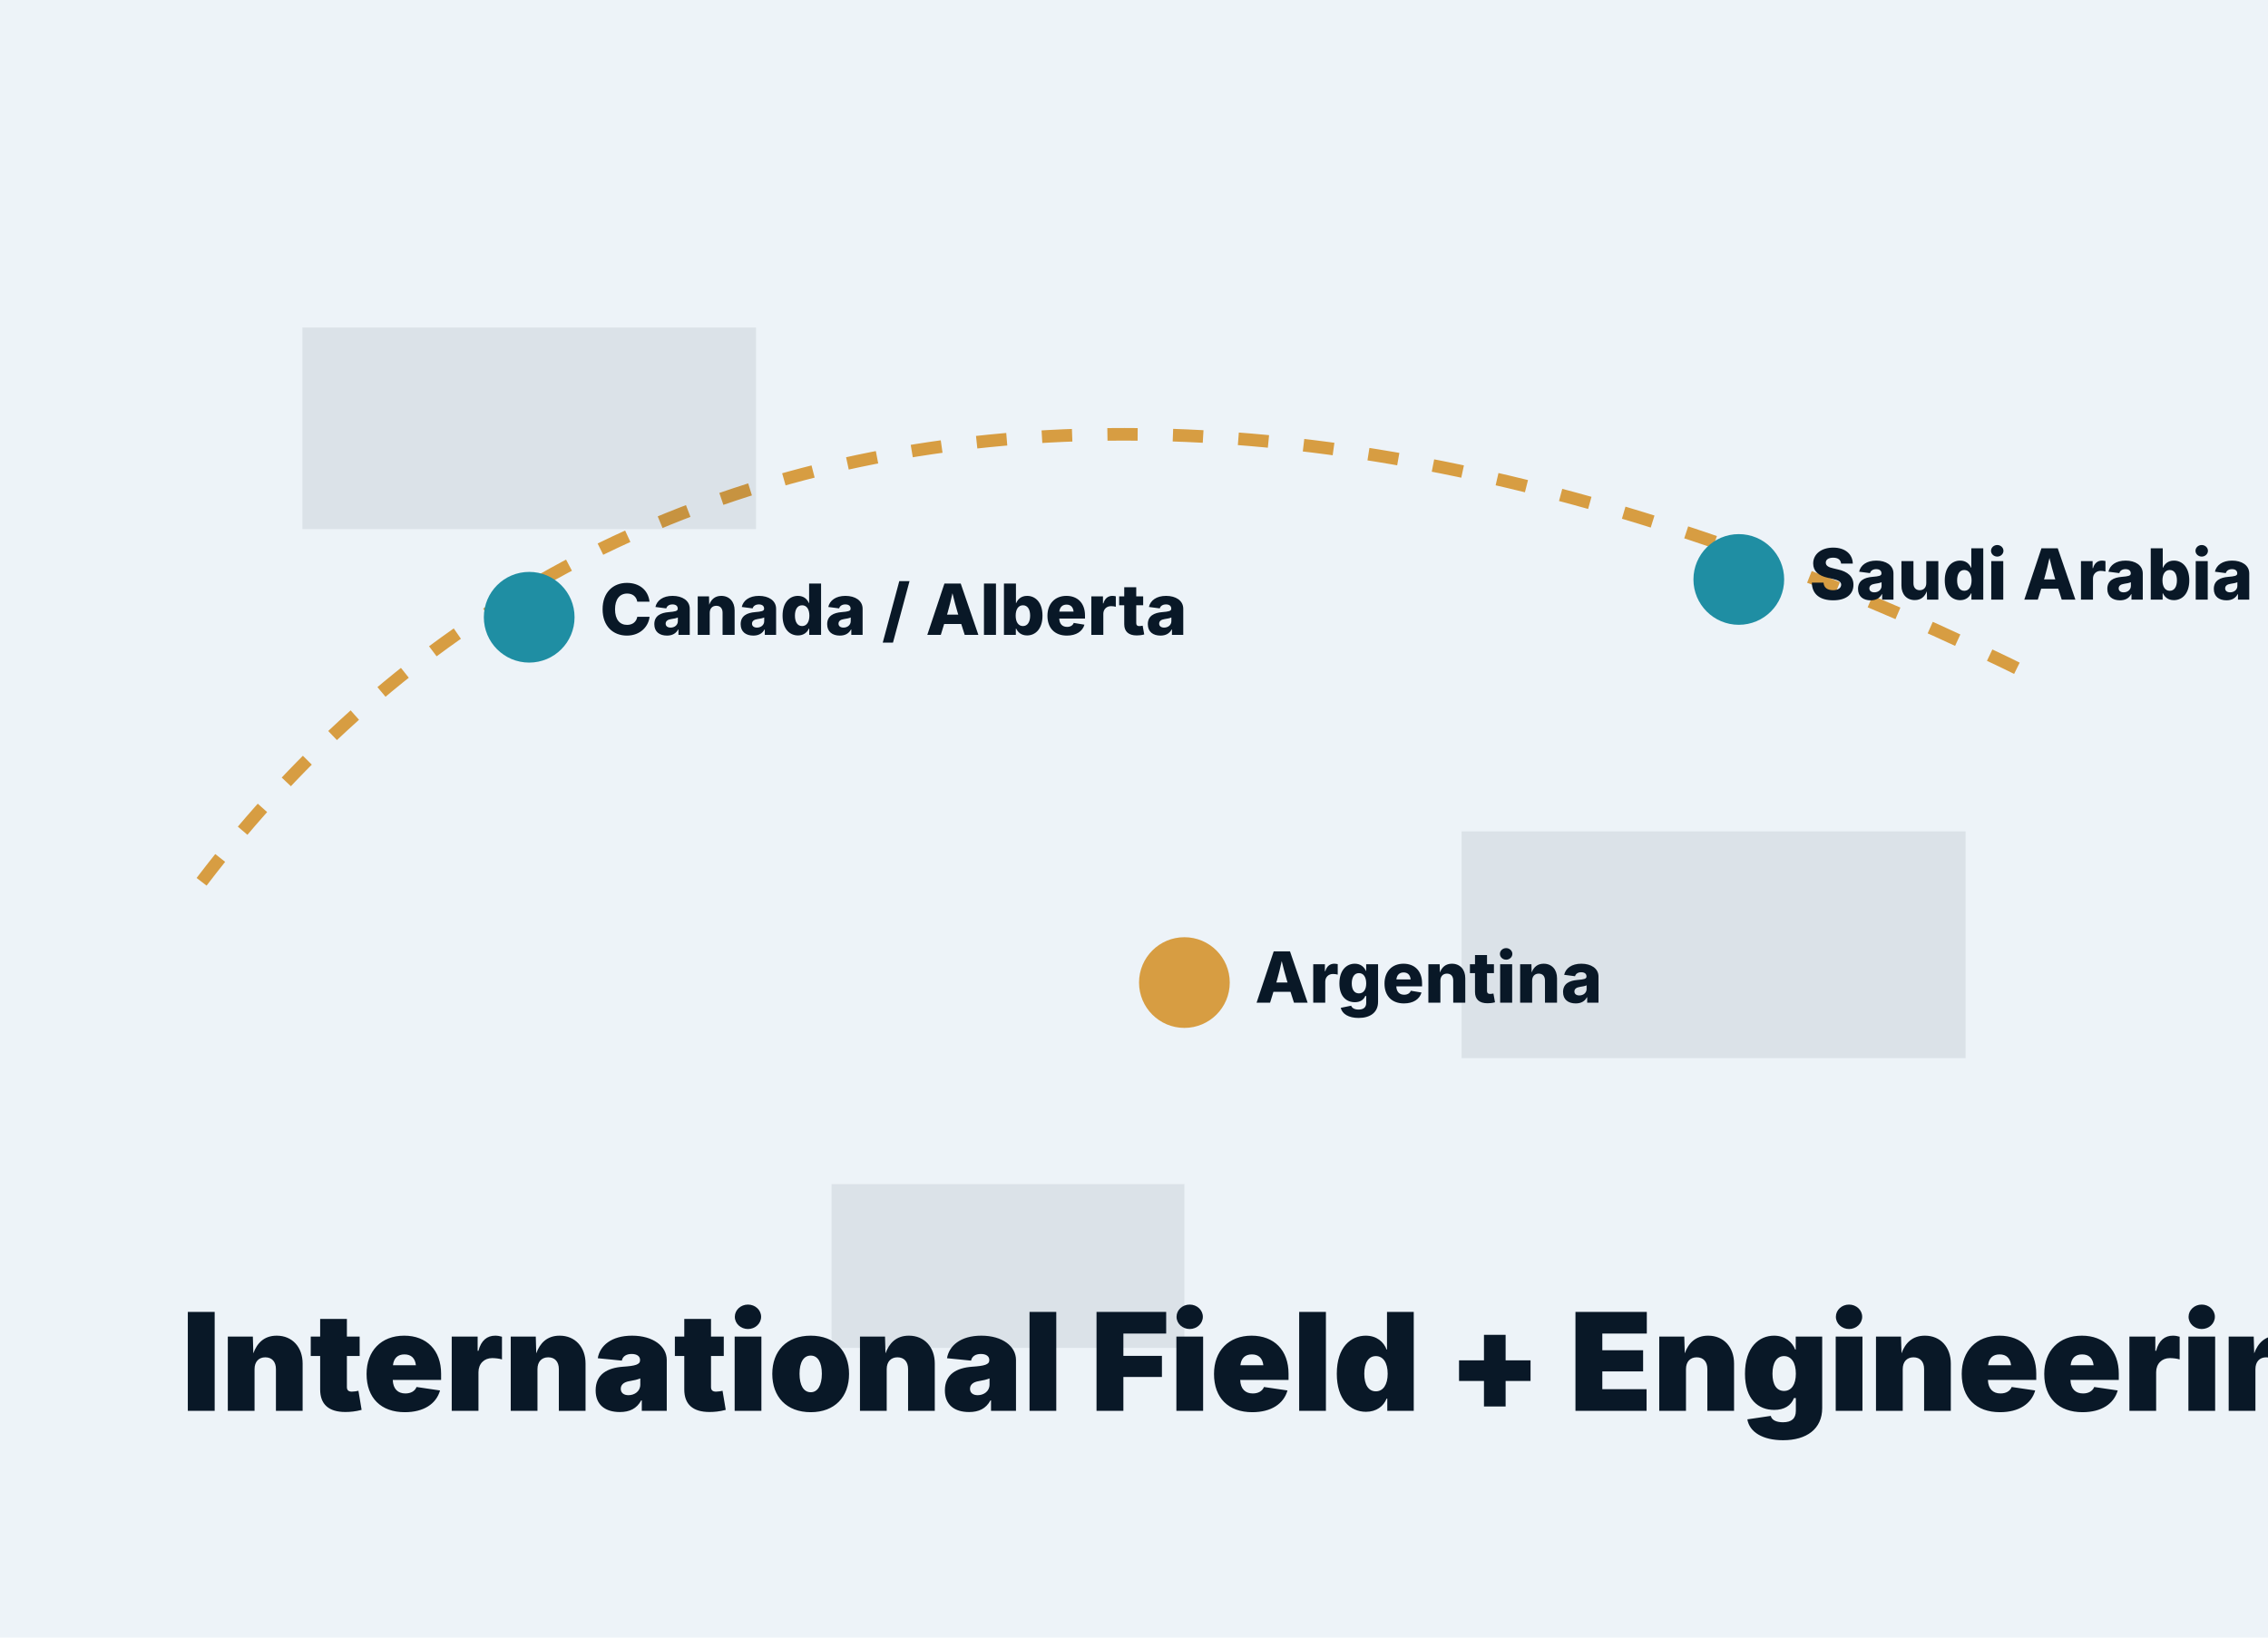
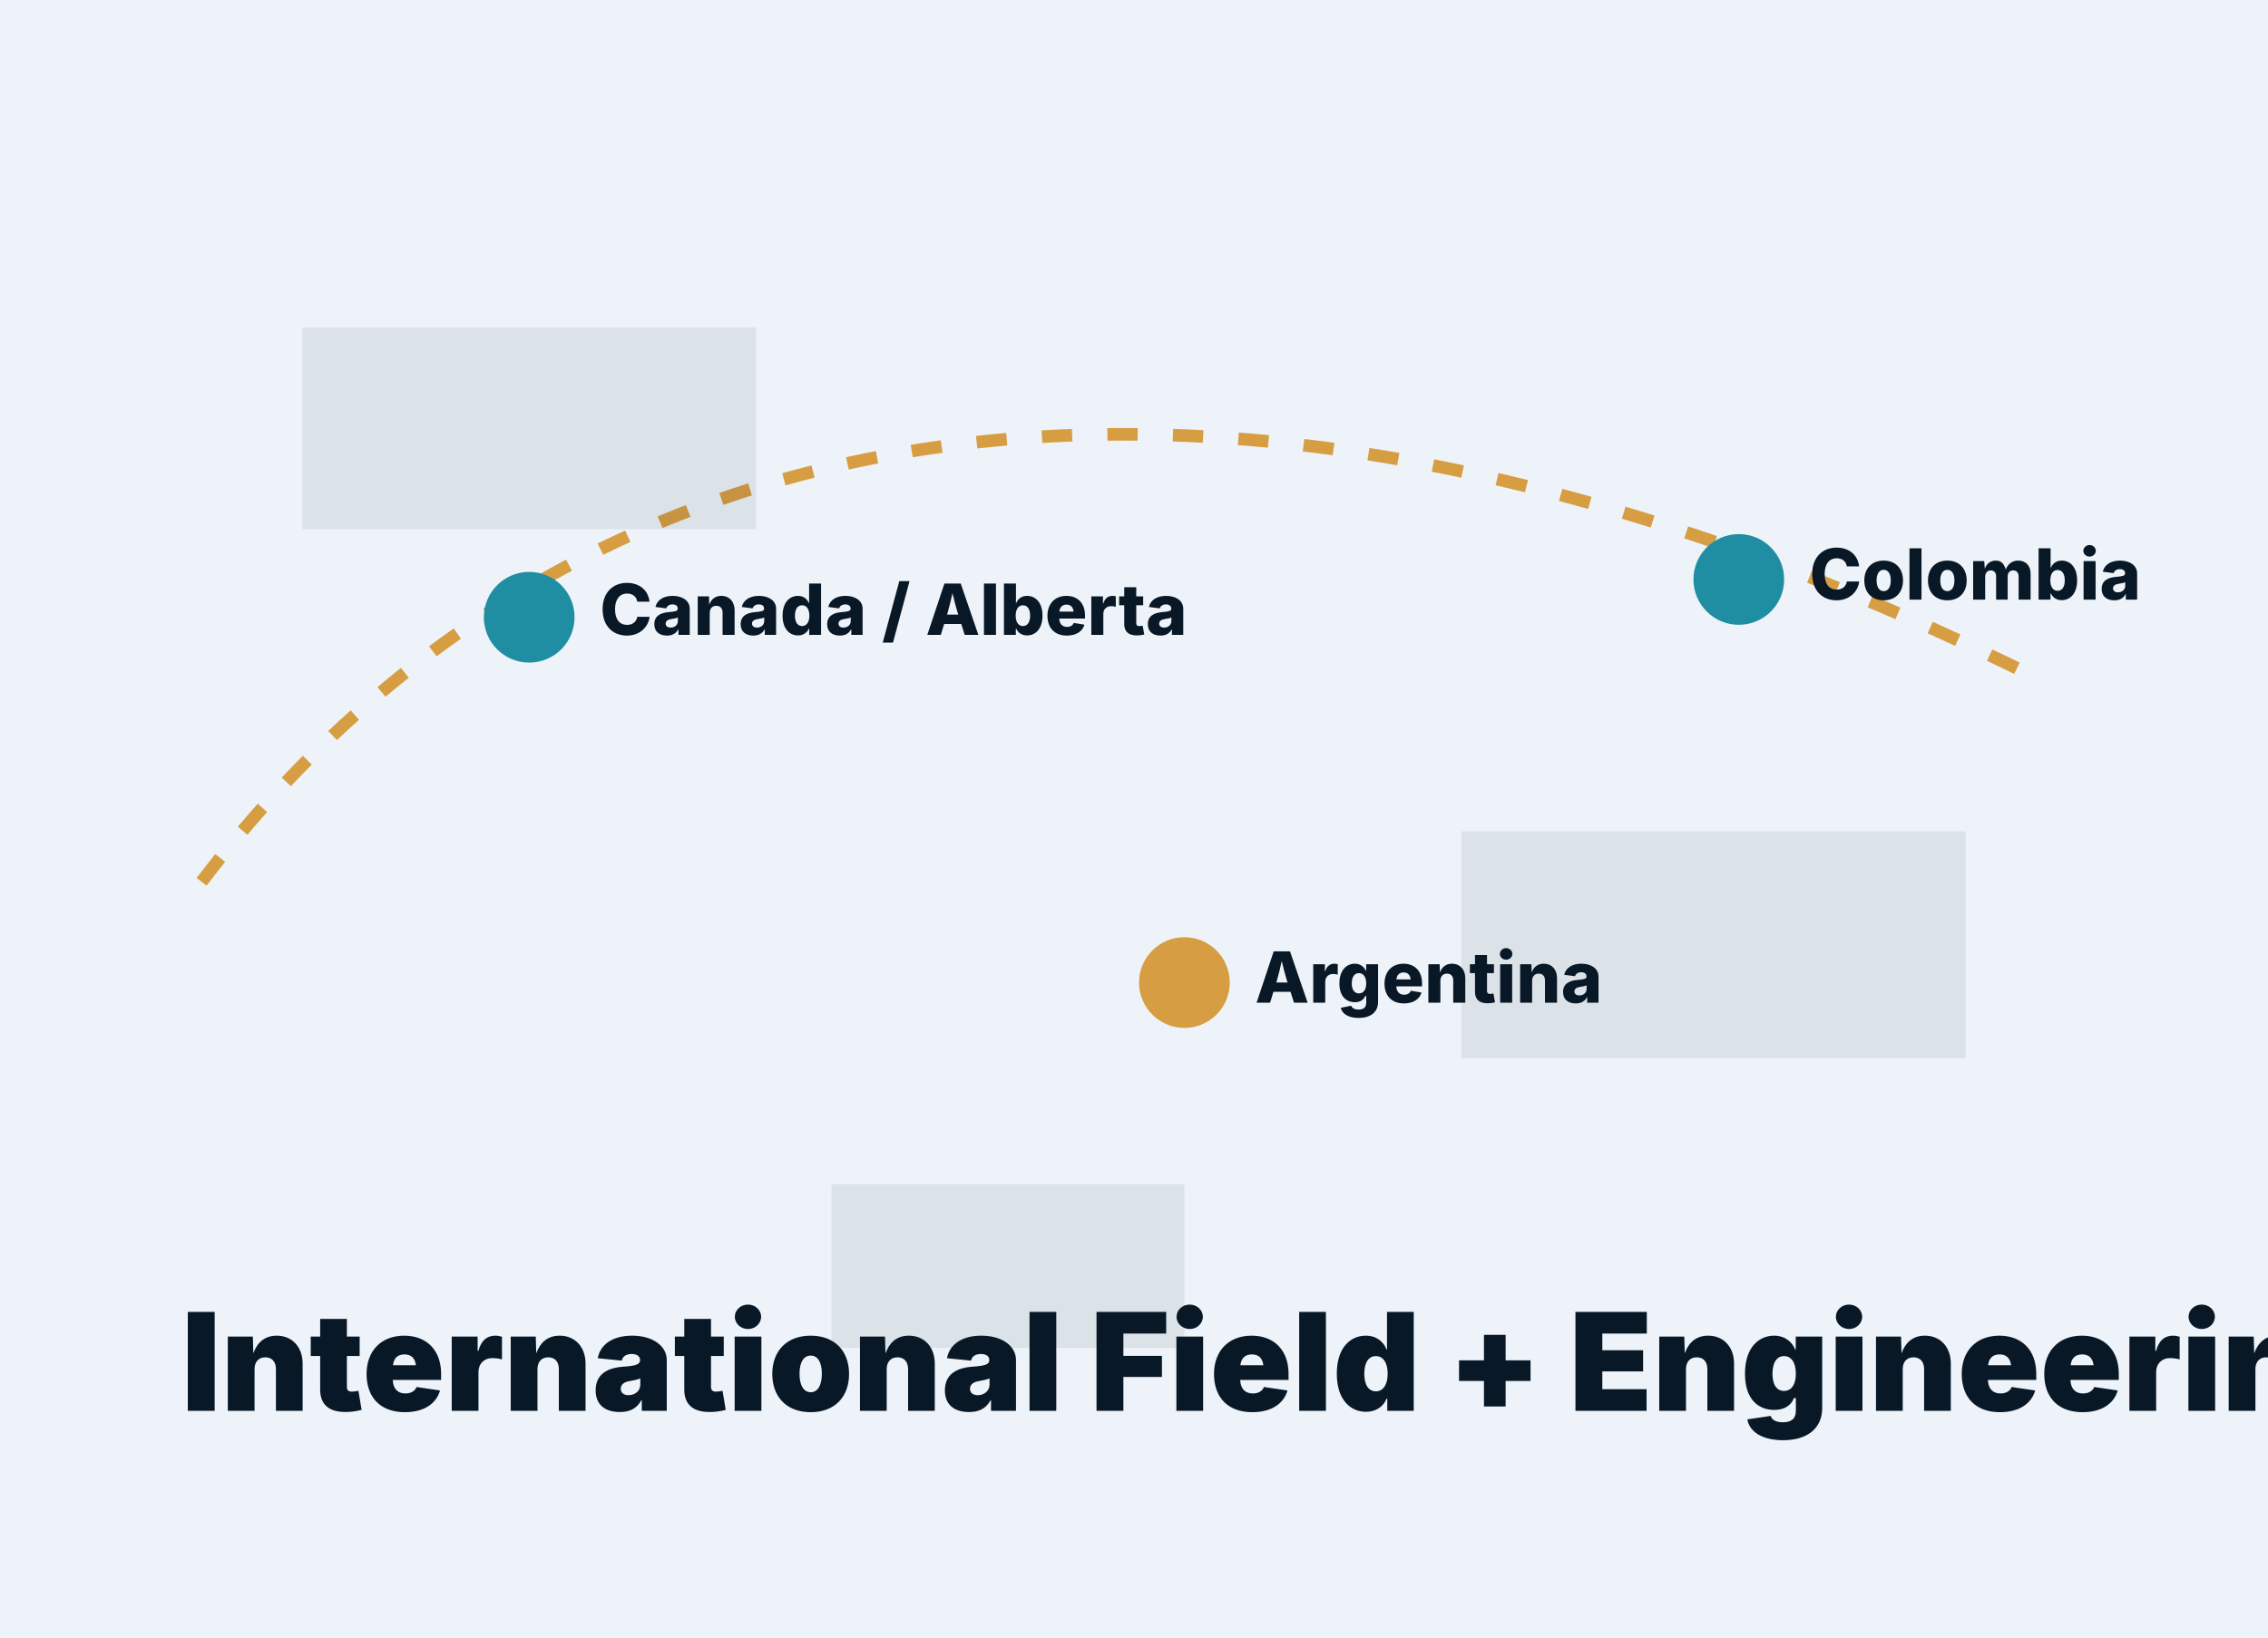
<svg xmlns="http://www.w3.org/2000/svg" viewBox="0 0 900 650">
  <rect width="900" height="650" fill="#edf3f8" />
  <path d="M80 350c160-210 430-230 730-80" fill="none" stroke="#d79d42" stroke-width="5" stroke-dasharray="12 14" />
  <circle cx="210" cy="245" r="18" fill="#1f8ea3" />
  <text x="238" y="252" font-family="Inter,Arial" font-size="28" font-weight="800" fill="#091827">Canada / Alberta</text>
  <circle cx="470" cy="390" r="18" fill="#d79d42" />
  <text x="498" y="398" font-family="Inter,Arial" font-size="28" font-weight="800" fill="#091827">Argentina</text>
  <circle cx="690" cy="230" r="18" fill="#1f8ea3" />
-   <text x="718" y="238" font-family="Inter,Arial" font-size="28" font-weight="800" fill="#091827">Saudi Arabia</text>
+   <text x="718" y="238" font-family="Inter,Arial" font-size="28" font-weight="800" fill="#091827">Colombia</text>
  <g fill="#091827" opacity=".08">
    <path d="M120 130h180v80H120zM580 330h200v90H580zM330 470h140v65H330z" />
  </g>
  <text x="72" y="560" font-family="Inter,Arial" font-size="54" font-weight="900" fill="#091827">International Field + Engineering Experience</text>
</svg>
